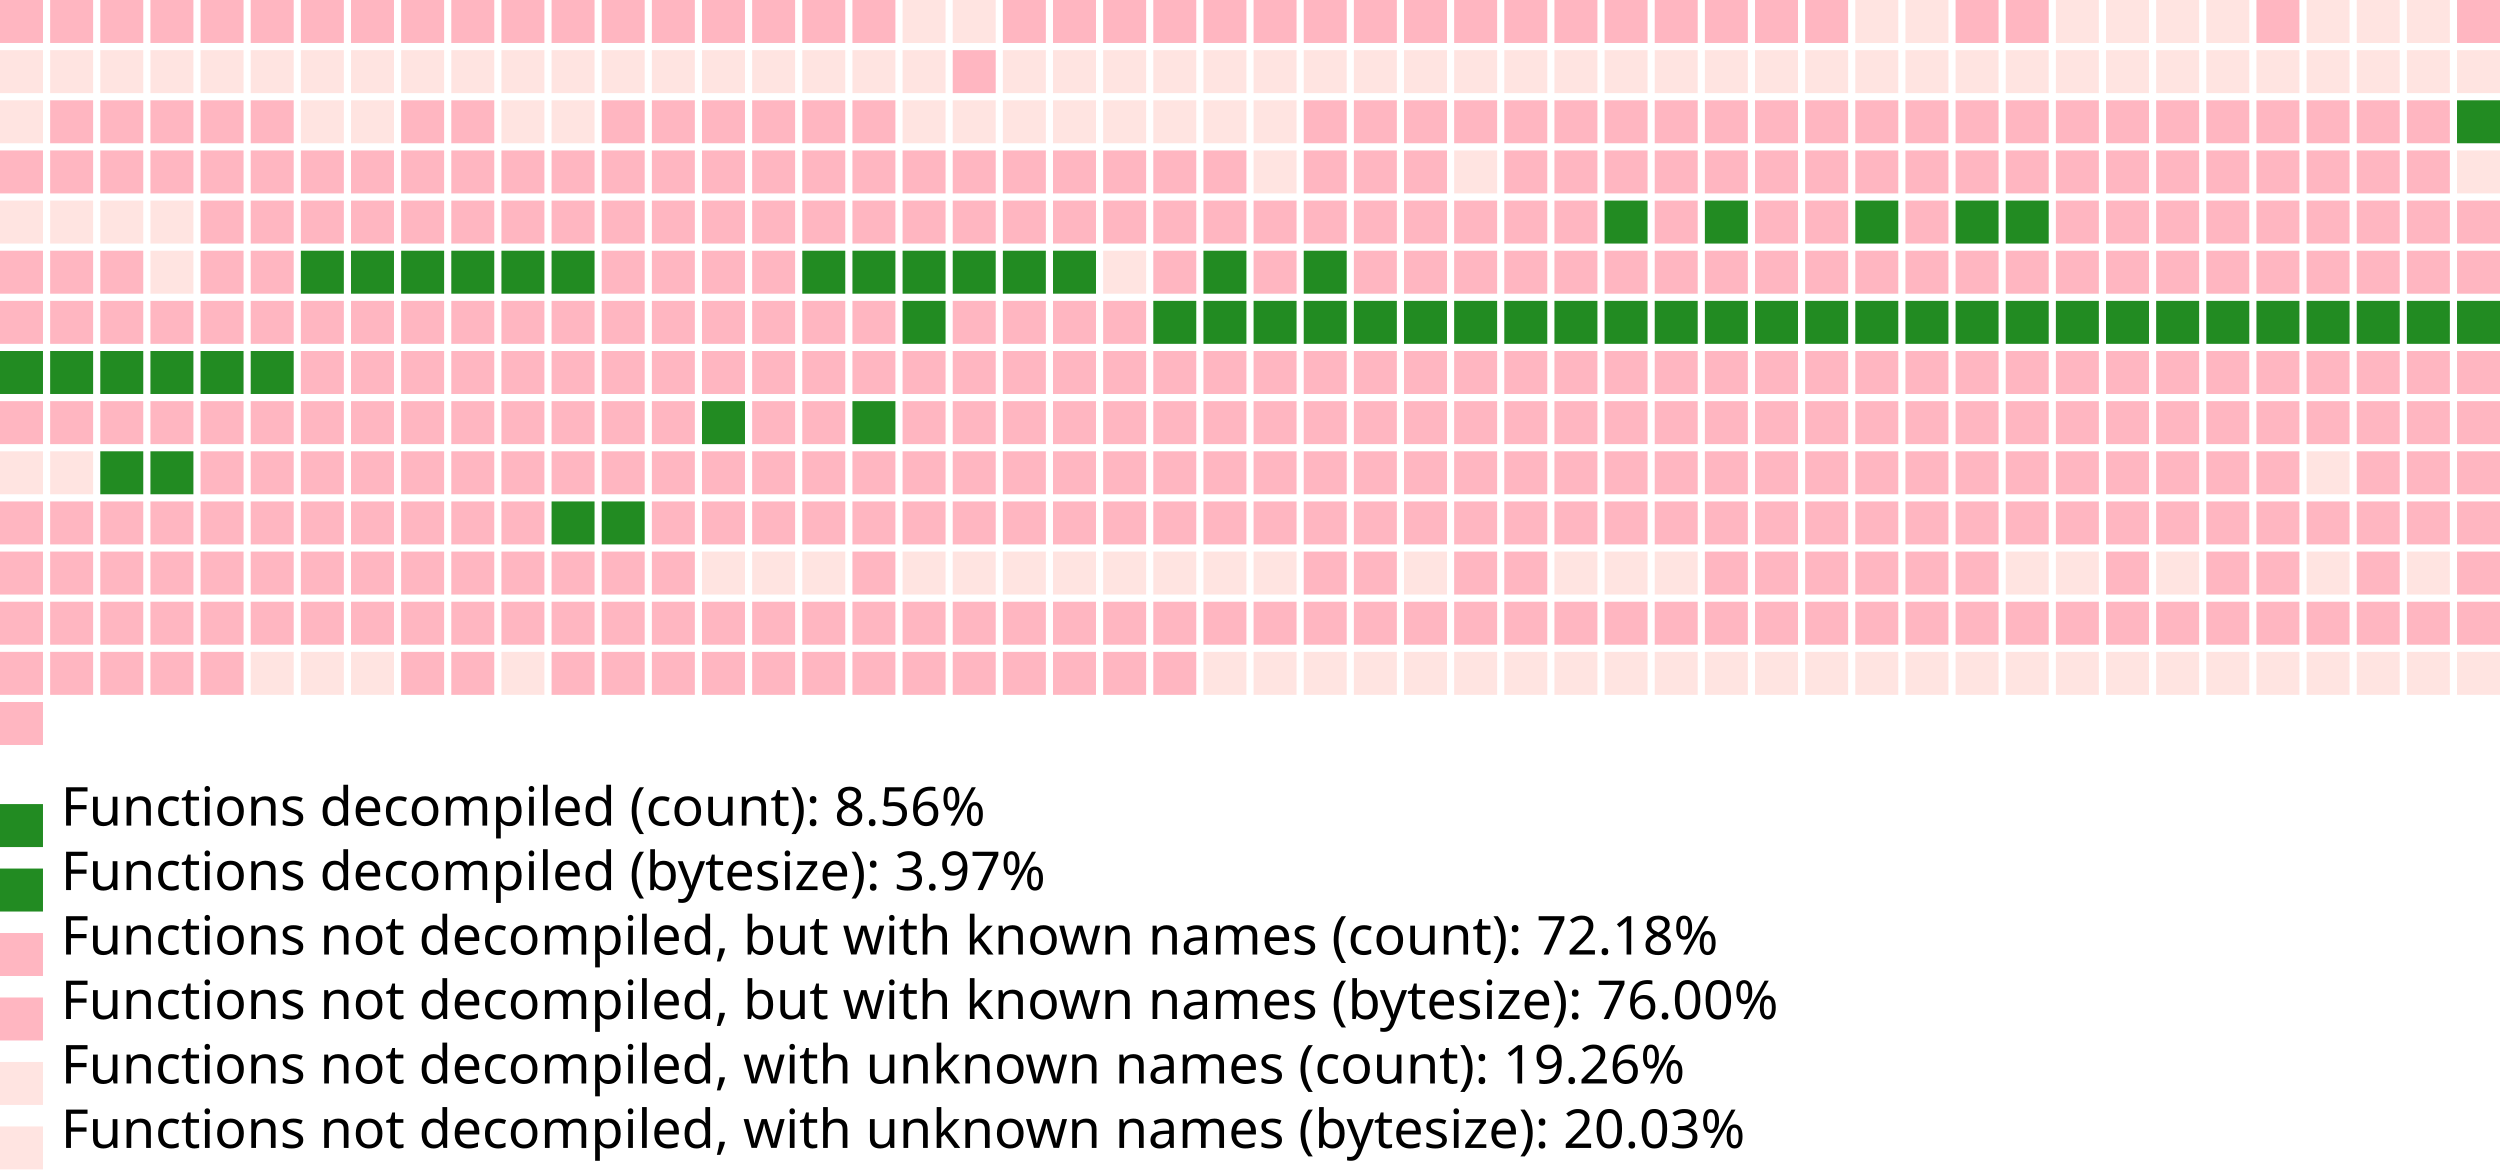
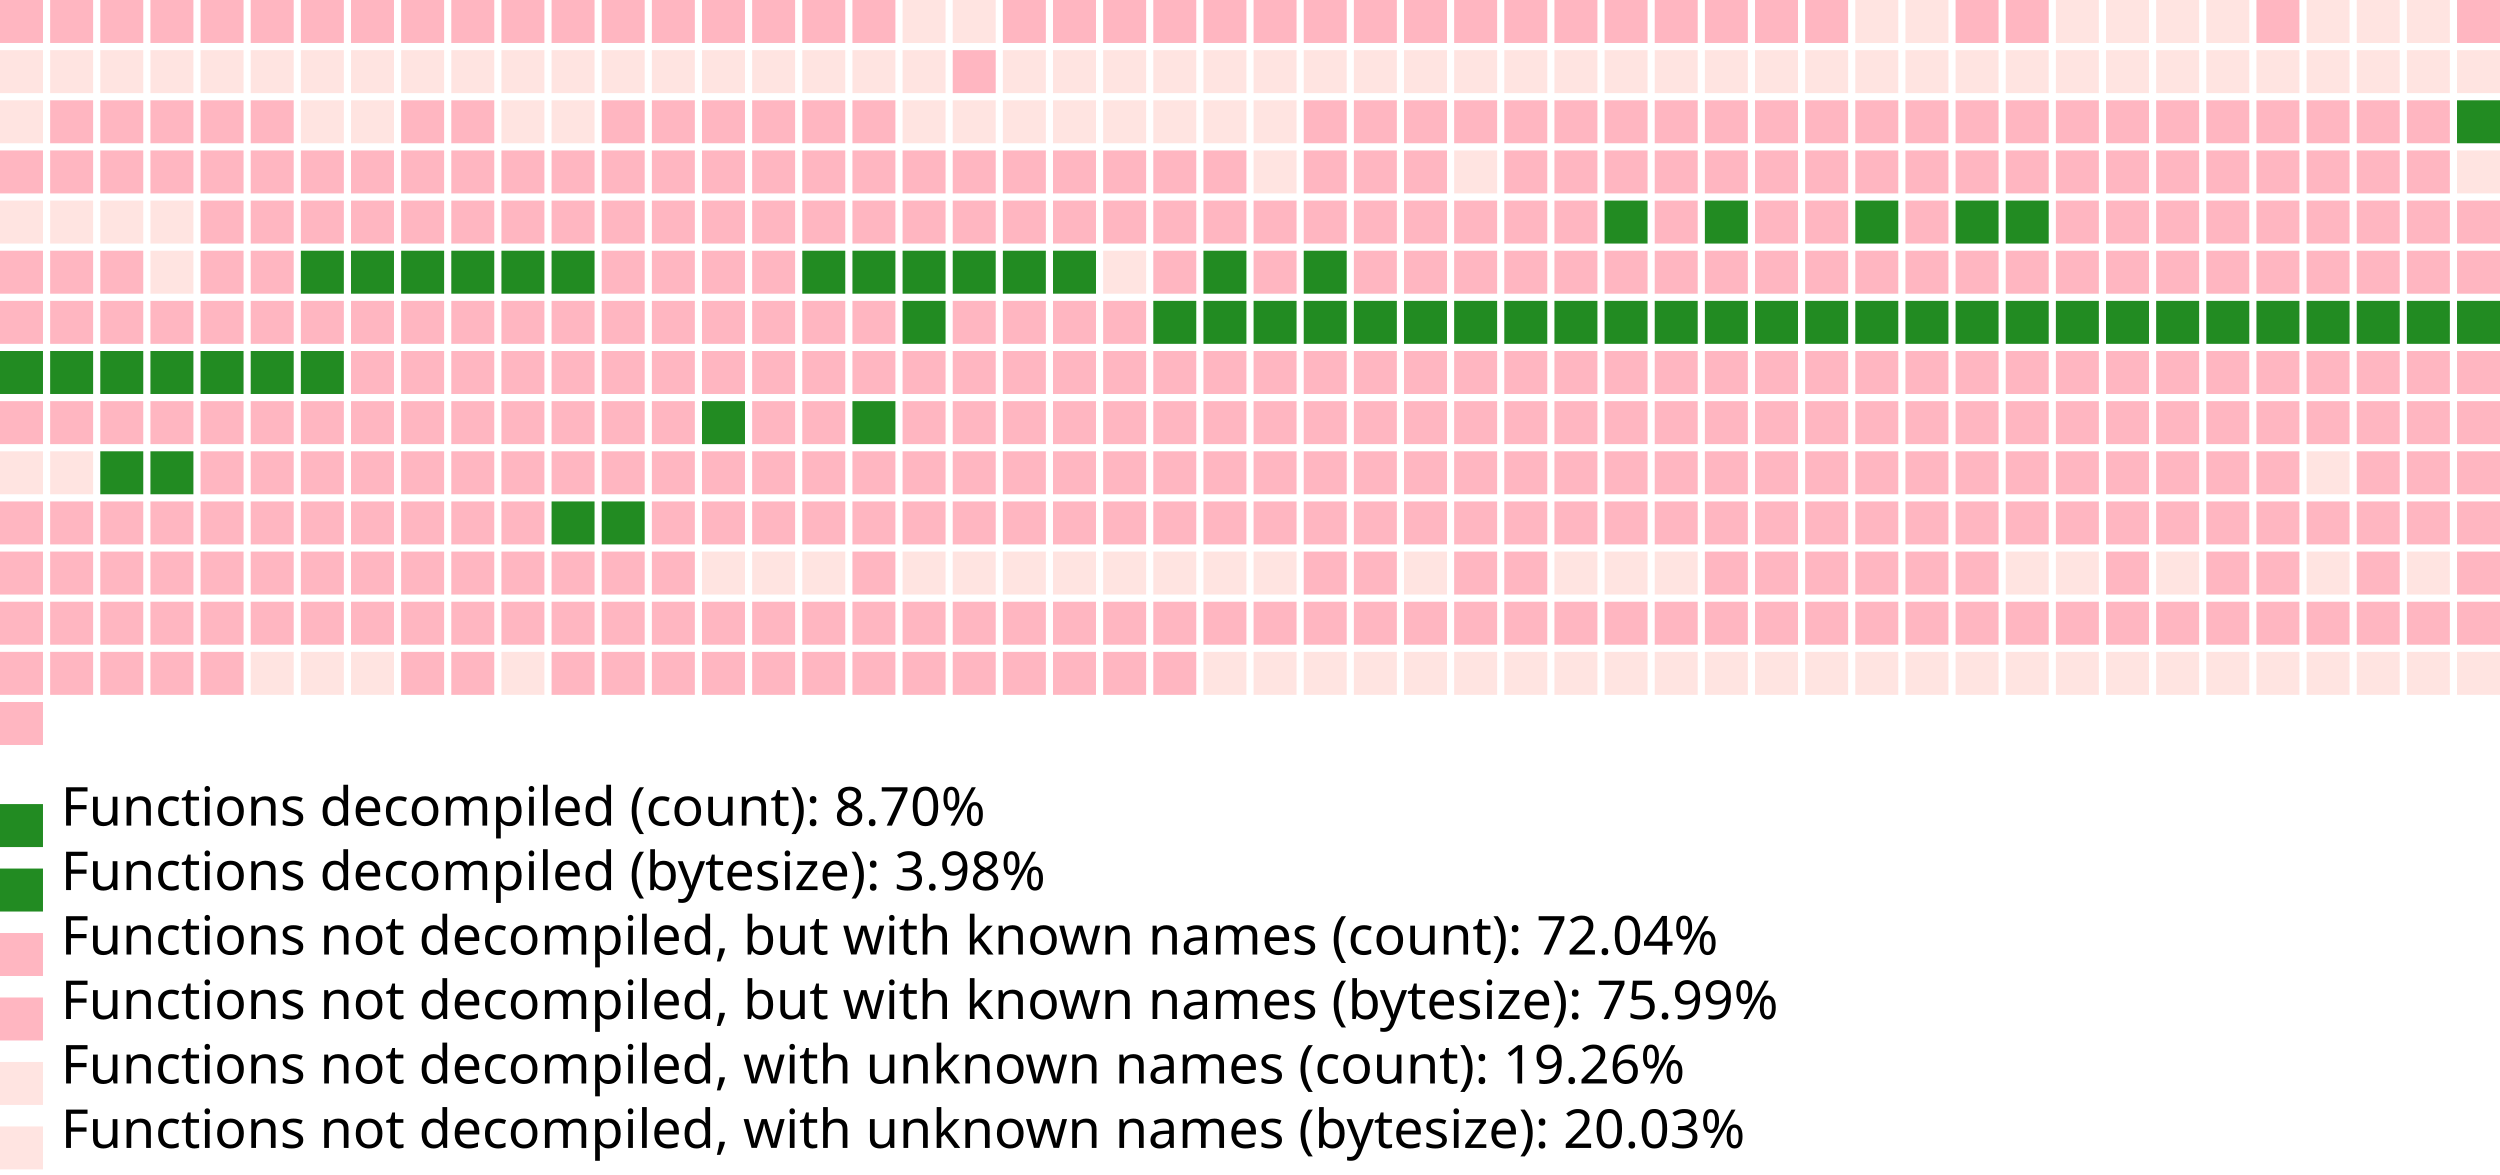
<svg xmlns="http://www.w3.org/2000/svg" version="1.1" width="698" height="328">
  <rect width="12" height="12" x="0" y="0" fill="lightpink" />
  <rect width="12" height="12" x="14" y="0" fill="lightpink" />
  <rect width="12" height="12" x="28" y="0" fill="lightpink" />
  <rect width="12" height="12" x="42" y="0" fill="lightpink" />
  <rect width="12" height="12" x="56" y="0" fill="lightpink" />
  <rect width="12" height="12" x="70" y="0" fill="lightpink" />
  <rect width="12" height="12" x="84" y="0" fill="lightpink" />
  <rect width="12" height="12" x="98" y="0" fill="lightpink" />
  <rect width="12" height="12" x="112" y="0" fill="lightpink" />
  <rect width="12" height="12" x="126" y="0" fill="lightpink" />
  <rect width="12" height="12" x="140" y="0" fill="lightpink" />
  <rect width="12" height="12" x="154" y="0" fill="lightpink" />
  <rect width="12" height="12" x="168" y="0" fill="lightpink" />
  <rect width="12" height="12" x="182" y="0" fill="lightpink" />
  <rect width="12" height="12" x="196" y="0" fill="lightpink" />
  <rect width="12" height="12" x="210" y="0" fill="lightpink" />
  <rect width="12" height="12" x="224" y="0" fill="lightpink" />
  <rect width="12" height="12" x="238" y="0" fill="lightpink" />
  <rect width="12" height="12" x="252" y="0" fill="mistyrose" />
  <rect width="12" height="12" x="266" y="0" fill="mistyrose" />
  <rect width="12" height="12" x="280" y="0" fill="lightpink" />
  <rect width="12" height="12" x="294" y="0" fill="lightpink" />
  <rect width="12" height="12" x="308" y="0" fill="lightpink" />
  <rect width="12" height="12" x="322" y="0" fill="lightpink" />
  <rect width="12" height="12" x="336" y="0" fill="lightpink" />
  <rect width="12" height="12" x="350" y="0" fill="lightpink" />
  <rect width="12" height="12" x="364" y="0" fill="lightpink" />
  <rect width="12" height="12" x="378" y="0" fill="lightpink" />
  <rect width="12" height="12" x="392" y="0" fill="lightpink" />
  <rect width="12" height="12" x="406" y="0" fill="lightpink" />
  <rect width="12" height="12" x="420" y="0" fill="lightpink" />
  <rect width="12" height="12" x="434" y="0" fill="lightpink" />
  <rect width="12" height="12" x="448" y="0" fill="lightpink" />
  <rect width="12" height="12" x="462" y="0" fill="lightpink" />
  <rect width="12" height="12" x="476" y="0" fill="lightpink" />
  <rect width="12" height="12" x="490" y="0" fill="lightpink" />
  <rect width="12" height="12" x="504" y="0" fill="lightpink" />
  <rect width="12" height="12" x="518" y="0" fill="mistyrose" />
  <rect width="12" height="12" x="532" y="0" fill="mistyrose" />
  <rect width="12" height="12" x="546" y="0" fill="lightpink" />
  <rect width="12" height="12" x="560" y="0" fill="lightpink" />
  <rect width="12" height="12" x="574" y="0" fill="mistyrose" />
  <rect width="12" height="12" x="588" y="0" fill="mistyrose" />
  <rect width="12" height="12" x="602" y="0" fill="mistyrose" />
  <rect width="12" height="12" x="616" y="0" fill="mistyrose" />
  <rect width="12" height="12" x="630" y="0" fill="lightpink" />
  <rect width="12" height="12" x="644" y="0" fill="mistyrose" />
  <rect width="12" height="12" x="658" y="0" fill="mistyrose" />
  <rect width="12" height="12" x="672" y="0" fill="mistyrose" />
  <rect width="12" height="12" x="686" y="0" fill="lightpink" />
  <rect width="12" height="12" x="0" y="14" fill="mistyrose" />
  <rect width="12" height="12" x="14" y="14" fill="mistyrose" />
  <rect width="12" height="12" x="28" y="14" fill="mistyrose" />
  <rect width="12" height="12" x="42" y="14" fill="mistyrose" />
  <rect width="12" height="12" x="56" y="14" fill="mistyrose" />
  <rect width="12" height="12" x="70" y="14" fill="mistyrose" />
  <rect width="12" height="12" x="84" y="14" fill="mistyrose" />
  <rect width="12" height="12" x="98" y="14" fill="mistyrose" />
  <rect width="12" height="12" x="112" y="14" fill="mistyrose" />
  <rect width="12" height="12" x="126" y="14" fill="mistyrose" />
  <rect width="12" height="12" x="140" y="14" fill="mistyrose" />
  <rect width="12" height="12" x="154" y="14" fill="mistyrose" />
  <rect width="12" height="12" x="168" y="14" fill="mistyrose" />
  <rect width="12" height="12" x="182" y="14" fill="mistyrose" />
  <rect width="12" height="12" x="196" y="14" fill="mistyrose" />
  <rect width="12" height="12" x="210" y="14" fill="mistyrose" />
  <rect width="12" height="12" x="224" y="14" fill="mistyrose" />
  <rect width="12" height="12" x="238" y="14" fill="mistyrose" />
  <rect width="12" height="12" x="252" y="14" fill="mistyrose" />
  <rect width="12" height="12" x="266" y="14" fill="lightpink" />
  <rect width="12" height="12" x="280" y="14" fill="mistyrose" />
  <rect width="12" height="12" x="294" y="14" fill="mistyrose" />
  <rect width="12" height="12" x="308" y="14" fill="mistyrose" />
  <rect width="12" height="12" x="322" y="14" fill="mistyrose" />
  <rect width="12" height="12" x="336" y="14" fill="mistyrose" />
  <rect width="12" height="12" x="350" y="14" fill="mistyrose" />
  <rect width="12" height="12" x="364" y="14" fill="mistyrose" />
  <rect width="12" height="12" x="378" y="14" fill="mistyrose" />
  <rect width="12" height="12" x="392" y="14" fill="mistyrose" />
  <rect width="12" height="12" x="406" y="14" fill="mistyrose" />
  <rect width="12" height="12" x="420" y="14" fill="mistyrose" />
  <rect width="12" height="12" x="434" y="14" fill="mistyrose" />
  <rect width="12" height="12" x="448" y="14" fill="mistyrose" />
  <rect width="12" height="12" x="462" y="14" fill="mistyrose" />
  <rect width="12" height="12" x="476" y="14" fill="mistyrose" />
  <rect width="12" height="12" x="490" y="14" fill="mistyrose" />
  <rect width="12" height="12" x="504" y="14" fill="mistyrose" />
  <rect width="12" height="12" x="518" y="14" fill="mistyrose" />
  <rect width="12" height="12" x="532" y="14" fill="mistyrose" />
  <rect width="12" height="12" x="546" y="14" fill="mistyrose" />
  <rect width="12" height="12" x="560" y="14" fill="mistyrose" />
  <rect width="12" height="12" x="574" y="14" fill="mistyrose" />
  <rect width="12" height="12" x="588" y="14" fill="mistyrose" />
  <rect width="12" height="12" x="602" y="14" fill="mistyrose" />
  <rect width="12" height="12" x="616" y="14" fill="mistyrose" />
  <rect width="12" height="12" x="630" y="14" fill="mistyrose" />
  <rect width="12" height="12" x="644" y="14" fill="mistyrose" />
  <rect width="12" height="12" x="658" y="14" fill="mistyrose" />
  <rect width="12" height="12" x="672" y="14" fill="mistyrose" />
  <rect width="12" height="12" x="686" y="14" fill="mistyrose" />
  <rect width="12" height="12" x="0" y="28" fill="mistyrose" />
  <rect width="12" height="12" x="14" y="28" fill="lightpink" />
  <rect width="12" height="12" x="28" y="28" fill="lightpink" />
  <rect width="12" height="12" x="42" y="28" fill="lightpink" />
  <rect width="12" height="12" x="56" y="28" fill="lightpink" />
  <rect width="12" height="12" x="70" y="28" fill="lightpink" />
  <rect width="12" height="12" x="84" y="28" fill="mistyrose" />
  <rect width="12" height="12" x="98" y="28" fill="mistyrose" />
  <rect width="12" height="12" x="112" y="28" fill="lightpink" />
  <rect width="12" height="12" x="126" y="28" fill="lightpink" />
  <rect width="12" height="12" x="140" y="28" fill="mistyrose" />
  <rect width="12" height="12" x="154" y="28" fill="mistyrose" />
  <rect width="12" height="12" x="168" y="28" fill="lightpink" />
  <rect width="12" height="12" x="182" y="28" fill="lightpink" />
  <rect width="12" height="12" x="196" y="28" fill="lightpink" />
  <rect width="12" height="12" x="210" y="28" fill="lightpink" />
  <rect width="12" height="12" x="224" y="28" fill="lightpink" />
  <rect width="12" height="12" x="238" y="28" fill="lightpink" />
  <rect width="12" height="12" x="252" y="28" fill="mistyrose" />
  <rect width="12" height="12" x="266" y="28" fill="mistyrose" />
  <rect width="12" height="12" x="280" y="28" fill="mistyrose" />
  <rect width="12" height="12" x="294" y="28" fill="mistyrose" />
  <rect width="12" height="12" x="308" y="28" fill="mistyrose" />
  <rect width="12" height="12" x="322" y="28" fill="mistyrose" />
  <rect width="12" height="12" x="336" y="28" fill="mistyrose" />
  <rect width="12" height="12" x="350" y="28" fill="mistyrose" />
  <rect width="12" height="12" x="364" y="28" fill="lightpink" />
  <rect width="12" height="12" x="378" y="28" fill="lightpink" />
  <rect width="12" height="12" x="392" y="28" fill="lightpink" />
  <rect width="12" height="12" x="406" y="28" fill="lightpink" />
  <rect width="12" height="12" x="420" y="28" fill="lightpink" />
  <rect width="12" height="12" x="434" y="28" fill="lightpink" />
  <rect width="12" height="12" x="448" y="28" fill="lightpink" />
  <rect width="12" height="12" x="462" y="28" fill="lightpink" />
  <rect width="12" height="12" x="476" y="28" fill="lightpink" />
  <rect width="12" height="12" x="490" y="28" fill="lightpink" />
  <rect width="12" height="12" x="504" y="28" fill="lightpink" />
  <rect width="12" height="12" x="518" y="28" fill="lightpink" />
  <rect width="12" height="12" x="532" y="28" fill="lightpink" />
  <rect width="12" height="12" x="546" y="28" fill="lightpink" />
  <rect width="12" height="12" x="560" y="28" fill="lightpink" />
  <rect width="12" height="12" x="574" y="28" fill="lightpink" />
  <rect width="12" height="12" x="588" y="28" fill="lightpink" />
  <rect width="12" height="12" x="602" y="28" fill="lightpink" />
  <rect width="12" height="12" x="616" y="28" fill="lightpink" />
  <rect width="12" height="12" x="630" y="28" fill="lightpink" />
  <rect width="12" height="12" x="644" y="28" fill="lightpink" />
  <rect width="12" height="12" x="658" y="28" fill="lightpink" />
  <rect width="12" height="12" x="672" y="28" fill="lightpink" />
  <rect width="12" height="12" x="686" y="28" fill="forestgreen" />
  <rect width="12" height="12" x="0" y="42" fill="lightpink" />
  <rect width="12" height="12" x="14" y="42" fill="lightpink" />
  <rect width="12" height="12" x="28" y="42" fill="lightpink" />
  <rect width="12" height="12" x="42" y="42" fill="lightpink" />
  <rect width="12" height="12" x="56" y="42" fill="lightpink" />
  <rect width="12" height="12" x="70" y="42" fill="lightpink" />
  <rect width="12" height="12" x="84" y="42" fill="lightpink" />
  <rect width="12" height="12" x="98" y="42" fill="lightpink" />
  <rect width="12" height="12" x="112" y="42" fill="lightpink" />
  <rect width="12" height="12" x="126" y="42" fill="lightpink" />
  <rect width="12" height="12" x="140" y="42" fill="lightpink" />
  <rect width="12" height="12" x="154" y="42" fill="lightpink" />
  <rect width="12" height="12" x="168" y="42" fill="lightpink" />
  <rect width="12" height="12" x="182" y="42" fill="lightpink" />
  <rect width="12" height="12" x="196" y="42" fill="lightpink" />
  <rect width="12" height="12" x="210" y="42" fill="lightpink" />
  <rect width="12" height="12" x="224" y="42" fill="lightpink" />
  <rect width="12" height="12" x="238" y="42" fill="lightpink" />
  <rect width="12" height="12" x="252" y="42" fill="lightpink" />
  <rect width="12" height="12" x="266" y="42" fill="lightpink" />
  <rect width="12" height="12" x="280" y="42" fill="lightpink" />
  <rect width="12" height="12" x="294" y="42" fill="lightpink" />
  <rect width="12" height="12" x="308" y="42" fill="lightpink" />
  <rect width="12" height="12" x="322" y="42" fill="lightpink" />
  <rect width="12" height="12" x="336" y="42" fill="lightpink" />
  <rect width="12" height="12" x="350" y="42" fill="mistyrose" />
  <rect width="12" height="12" x="364" y="42" fill="lightpink" />
  <rect width="12" height="12" x="378" y="42" fill="lightpink" />
  <rect width="12" height="12" x="392" y="42" fill="lightpink" />
  <rect width="12" height="12" x="406" y="42" fill="mistyrose" />
  <rect width="12" height="12" x="420" y="42" fill="lightpink" />
  <rect width="12" height="12" x="434" y="42" fill="lightpink" />
  <rect width="12" height="12" x="448" y="42" fill="lightpink" />
  <rect width="12" height="12" x="462" y="42" fill="lightpink" />
  <rect width="12" height="12" x="476" y="42" fill="lightpink" />
  <rect width="12" height="12" x="490" y="42" fill="lightpink" />
  <rect width="12" height="12" x="504" y="42" fill="lightpink" />
  <rect width="12" height="12" x="518" y="42" fill="lightpink" />
  <rect width="12" height="12" x="532" y="42" fill="lightpink" />
  <rect width="12" height="12" x="546" y="42" fill="lightpink" />
  <rect width="12" height="12" x="560" y="42" fill="lightpink" />
  <rect width="12" height="12" x="574" y="42" fill="lightpink" />
  <rect width="12" height="12" x="588" y="42" fill="lightpink" />
  <rect width="12" height="12" x="602" y="42" fill="lightpink" />
  <rect width="12" height="12" x="616" y="42" fill="lightpink" />
  <rect width="12" height="12" x="630" y="42" fill="lightpink" />
  <rect width="12" height="12" x="644" y="42" fill="lightpink" />
  <rect width="12" height="12" x="658" y="42" fill="lightpink" />
  <rect width="12" height="12" x="672" y="42" fill="lightpink" />
  <rect width="12" height="12" x="686" y="42" fill="mistyrose" />
  <rect width="12" height="12" x="0" y="56" fill="mistyrose" />
  <rect width="12" height="12" x="14" y="56" fill="mistyrose" />
  <rect width="12" height="12" x="28" y="56" fill="mistyrose" />
  <rect width="12" height="12" x="42" y="56" fill="mistyrose" />
  <rect width="12" height="12" x="56" y="56" fill="lightpink" />
  <rect width="12" height="12" x="70" y="56" fill="lightpink" />
  <rect width="12" height="12" x="84" y="56" fill="lightpink" />
  <rect width="12" height="12" x="98" y="56" fill="lightpink" />
  <rect width="12" height="12" x="112" y="56" fill="lightpink" />
  <rect width="12" height="12" x="126" y="56" fill="lightpink" />
  <rect width="12" height="12" x="140" y="56" fill="lightpink" />
  <rect width="12" height="12" x="154" y="56" fill="lightpink" />
  <rect width="12" height="12" x="168" y="56" fill="lightpink" />
  <rect width="12" height="12" x="182" y="56" fill="lightpink" />
  <rect width="12" height="12" x="196" y="56" fill="lightpink" />
  <rect width="12" height="12" x="210" y="56" fill="lightpink" />
  <rect width="12" height="12" x="224" y="56" fill="lightpink" />
  <rect width="12" height="12" x="238" y="56" fill="lightpink" />
  <rect width="12" height="12" x="252" y="56" fill="lightpink" />
  <rect width="12" height="12" x="266" y="56" fill="lightpink" />
  <rect width="12" height="12" x="280" y="56" fill="lightpink" />
  <rect width="12" height="12" x="294" y="56" fill="lightpink" />
  <rect width="12" height="12" x="308" y="56" fill="lightpink" />
  <rect width="12" height="12" x="322" y="56" fill="lightpink" />
  <rect width="12" height="12" x="336" y="56" fill="lightpink" />
  <rect width="12" height="12" x="350" y="56" fill="lightpink" />
  <rect width="12" height="12" x="364" y="56" fill="lightpink" />
  <rect width="12" height="12" x="378" y="56" fill="lightpink" />
  <rect width="12" height="12" x="392" y="56" fill="lightpink" />
  <rect width="12" height="12" x="406" y="56" fill="lightpink" />
  <rect width="12" height="12" x="420" y="56" fill="lightpink" />
  <rect width="12" height="12" x="434" y="56" fill="lightpink" />
  <rect width="12" height="12" x="448" y="56" fill="forestgreen" />
  <rect width="12" height="12" x="462" y="56" fill="lightpink" />
  <rect width="12" height="12" x="476" y="56" fill="forestgreen" />
  <rect width="12" height="12" x="490" y="56" fill="lightpink" />
  <rect width="12" height="12" x="504" y="56" fill="lightpink" />
  <rect width="12" height="12" x="518" y="56" fill="forestgreen" />
  <rect width="12" height="12" x="532" y="56" fill="lightpink" />
  <rect width="12" height="12" x="546" y="56" fill="forestgreen" />
  <rect width="12" height="12" x="560" y="56" fill="forestgreen" />
  <rect width="12" height="12" x="574" y="56" fill="lightpink" />
  <rect width="12" height="12" x="588" y="56" fill="lightpink" />
  <rect width="12" height="12" x="602" y="56" fill="lightpink" />
  <rect width="12" height="12" x="616" y="56" fill="lightpink" />
  <rect width="12" height="12" x="630" y="56" fill="lightpink" />
  <rect width="12" height="12" x="644" y="56" fill="lightpink" />
  <rect width="12" height="12" x="658" y="56" fill="lightpink" />
  <rect width="12" height="12" x="672" y="56" fill="lightpink" />
  <rect width="12" height="12" x="686" y="56" fill="lightpink" />
  <rect width="12" height="12" x="0" y="70" fill="lightpink" />
  <rect width="12" height="12" x="14" y="70" fill="lightpink" />
  <rect width="12" height="12" x="28" y="70" fill="lightpink" />
  <rect width="12" height="12" x="42" y="70" fill="mistyrose" />
  <rect width="12" height="12" x="56" y="70" fill="lightpink" />
  <rect width="12" height="12" x="70" y="70" fill="lightpink" />
  <rect width="12" height="12" x="84" y="70" fill="forestgreen" />
  <rect width="12" height="12" x="98" y="70" fill="forestgreen" />
  <rect width="12" height="12" x="112" y="70" fill="forestgreen" />
  <rect width="12" height="12" x="126" y="70" fill="forestgreen" />
  <rect width="12" height="12" x="140" y="70" fill="forestgreen" />
  <rect width="12" height="12" x="154" y="70" fill="forestgreen" />
  <rect width="12" height="12" x="168" y="70" fill="lightpink" />
  <rect width="12" height="12" x="182" y="70" fill="lightpink" />
  <rect width="12" height="12" x="196" y="70" fill="lightpink" />
  <rect width="12" height="12" x="210" y="70" fill="lightpink" />
  <rect width="12" height="12" x="224" y="70" fill="forestgreen" />
  <rect width="12" height="12" x="238" y="70" fill="forestgreen" />
  <rect width="12" height="12" x="252" y="70" fill="forestgreen" />
  <rect width="12" height="12" x="266" y="70" fill="forestgreen" />
  <rect width="12" height="12" x="280" y="70" fill="forestgreen" />
  <rect width="12" height="12" x="294" y="70" fill="forestgreen" />
  <rect width="12" height="12" x="308" y="70" fill="mistyrose" />
  <rect width="12" height="12" x="322" y="70" fill="lightpink" />
  <rect width="12" height="12" x="336" y="70" fill="forestgreen" />
  <rect width="12" height="12" x="350" y="70" fill="lightpink" />
  <rect width="12" height="12" x="364" y="70" fill="forestgreen" />
  <rect width="12" height="12" x="378" y="70" fill="lightpink" />
  <rect width="12" height="12" x="392" y="70" fill="lightpink" />
  <rect width="12" height="12" x="406" y="70" fill="lightpink" />
  <rect width="12" height="12" x="420" y="70" fill="lightpink" />
  <rect width="12" height="12" x="434" y="70" fill="lightpink" />
  <rect width="12" height="12" x="448" y="70" fill="lightpink" />
  <rect width="12" height="12" x="462" y="70" fill="lightpink" />
  <rect width="12" height="12" x="476" y="70" fill="lightpink" />
  <rect width="12" height="12" x="490" y="70" fill="lightpink" />
  <rect width="12" height="12" x="504" y="70" fill="lightpink" />
  <rect width="12" height="12" x="518" y="70" fill="lightpink" />
  <rect width="12" height="12" x="532" y="70" fill="lightpink" />
  <rect width="12" height="12" x="546" y="70" fill="lightpink" />
  <rect width="12" height="12" x="560" y="70" fill="lightpink" />
  <rect width="12" height="12" x="574" y="70" fill="lightpink" />
  <rect width="12" height="12" x="588" y="70" fill="lightpink" />
  <rect width="12" height="12" x="602" y="70" fill="lightpink" />
  <rect width="12" height="12" x="616" y="70" fill="lightpink" />
  <rect width="12" height="12" x="630" y="70" fill="lightpink" />
  <rect width="12" height="12" x="644" y="70" fill="lightpink" />
  <rect width="12" height="12" x="658" y="70" fill="lightpink" />
  <rect width="12" height="12" x="672" y="70" fill="lightpink" />
  <rect width="12" height="12" x="686" y="70" fill="lightpink" />
  <rect width="12" height="12" x="0" y="84" fill="lightpink" />
  <rect width="12" height="12" x="14" y="84" fill="lightpink" />
  <rect width="12" height="12" x="28" y="84" fill="lightpink" />
  <rect width="12" height="12" x="42" y="84" fill="lightpink" />
  <rect width="12" height="12" x="56" y="84" fill="lightpink" />
  <rect width="12" height="12" x="70" y="84" fill="lightpink" />
  <rect width="12" height="12" x="84" y="84" fill="lightpink" />
  <rect width="12" height="12" x="98" y="84" fill="lightpink" />
  <rect width="12" height="12" x="112" y="84" fill="lightpink" />
  <rect width="12" height="12" x="126" y="84" fill="lightpink" />
  <rect width="12" height="12" x="140" y="84" fill="lightpink" />
  <rect width="12" height="12" x="154" y="84" fill="lightpink" />
  <rect width="12" height="12" x="168" y="84" fill="lightpink" />
  <rect width="12" height="12" x="182" y="84" fill="lightpink" />
  <rect width="12" height="12" x="196" y="84" fill="lightpink" />
  <rect width="12" height="12" x="210" y="84" fill="lightpink" />
  <rect width="12" height="12" x="224" y="84" fill="lightpink" />
  <rect width="12" height="12" x="238" y="84" fill="lightpink" />
  <rect width="12" height="12" x="252" y="84" fill="forestgreen" />
  <rect width="12" height="12" x="266" y="84" fill="lightpink" />
  <rect width="12" height="12" x="280" y="84" fill="lightpink" />
  <rect width="12" height="12" x="294" y="84" fill="lightpink" />
  <rect width="12" height="12" x="308" y="84" fill="lightpink" />
  <rect width="12" height="12" x="322" y="84" fill="forestgreen" />
  <rect width="12" height="12" x="336" y="84" fill="forestgreen" />
  <rect width="12" height="12" x="350" y="84" fill="forestgreen" />
  <rect width="12" height="12" x="364" y="84" fill="forestgreen" />
  <rect width="12" height="12" x="378" y="84" fill="forestgreen" />
  <rect width="12" height="12" x="392" y="84" fill="forestgreen" />
  <rect width="12" height="12" x="406" y="84" fill="forestgreen" />
  <rect width="12" height="12" x="420" y="84" fill="forestgreen" />
  <rect width="12" height="12" x="434" y="84" fill="forestgreen" />
  <rect width="12" height="12" x="448" y="84" fill="forestgreen" />
  <rect width="12" height="12" x="462" y="84" fill="forestgreen" />
  <rect width="12" height="12" x="476" y="84" fill="forestgreen" />
  <rect width="12" height="12" x="490" y="84" fill="forestgreen" />
  <rect width="12" height="12" x="504" y="84" fill="forestgreen" />
  <rect width="12" height="12" x="518" y="84" fill="forestgreen" />
  <rect width="12" height="12" x="532" y="84" fill="forestgreen" />
  <rect width="12" height="12" x="546" y="84" fill="forestgreen" />
  <rect width="12" height="12" x="560" y="84" fill="forestgreen" />
  <rect width="12" height="12" x="574" y="84" fill="forestgreen" />
  <rect width="12" height="12" x="588" y="84" fill="forestgreen" />
  <rect width="12" height="12" x="602" y="84" fill="forestgreen" />
  <rect width="12" height="12" x="616" y="84" fill="forestgreen" />
  <rect width="12" height="12" x="630" y="84" fill="forestgreen" />
  <rect width="12" height="12" x="644" y="84" fill="forestgreen" />
  <rect width="12" height="12" x="658" y="84" fill="forestgreen" />
  <rect width="12" height="12" x="672" y="84" fill="forestgreen" />
  <rect width="12" height="12" x="686" y="84" fill="forestgreen" />
  <rect width="12" height="12" x="0" y="98" fill="forestgreen" />
  <rect width="12" height="12" x="14" y="98" fill="forestgreen" />
  <rect width="12" height="12" x="28" y="98" fill="forestgreen" />
  <rect width="12" height="12" x="42" y="98" fill="forestgreen" />
  <rect width="12" height="12" x="56" y="98" fill="forestgreen" />
  <rect width="12" height="12" x="70" y="98" fill="forestgreen" />
-   <rect width="12" height="12" x="84" y="98" fill="lightpink" />
+   <rect width="12" height="12" x="84" y="98" fill="forestgreen" />
  <rect width="12" height="12" x="98" y="98" fill="lightpink" />
  <rect width="12" height="12" x="112" y="98" fill="lightpink" />
  <rect width="12" height="12" x="126" y="98" fill="lightpink" />
  <rect width="12" height="12" x="140" y="98" fill="lightpink" />
  <rect width="12" height="12" x="154" y="98" fill="lightpink" />
  <rect width="12" height="12" x="168" y="98" fill="lightpink" />
  <rect width="12" height="12" x="182" y="98" fill="lightpink" />
  <rect width="12" height="12" x="196" y="98" fill="lightpink" />
  <rect width="12" height="12" x="210" y="98" fill="lightpink" />
  <rect width="12" height="12" x="224" y="98" fill="lightpink" />
  <rect width="12" height="12" x="238" y="98" fill="lightpink" />
  <rect width="12" height="12" x="252" y="98" fill="lightpink" />
  <rect width="12" height="12" x="266" y="98" fill="lightpink" />
  <rect width="12" height="12" x="280" y="98" fill="lightpink" />
  <rect width="12" height="12" x="294" y="98" fill="lightpink" />
  <rect width="12" height="12" x="308" y="98" fill="lightpink" />
  <rect width="12" height="12" x="322" y="98" fill="lightpink" />
  <rect width="12" height="12" x="336" y="98" fill="lightpink" />
  <rect width="12" height="12" x="350" y="98" fill="lightpink" />
  <rect width="12" height="12" x="364" y="98" fill="lightpink" />
  <rect width="12" height="12" x="378" y="98" fill="lightpink" />
  <rect width="12" height="12" x="392" y="98" fill="lightpink" />
  <rect width="12" height="12" x="406" y="98" fill="lightpink" />
  <rect width="12" height="12" x="420" y="98" fill="lightpink" />
  <rect width="12" height="12" x="434" y="98" fill="lightpink" />
  <rect width="12" height="12" x="448" y="98" fill="lightpink" />
  <rect width="12" height="12" x="462" y="98" fill="lightpink" />
  <rect width="12" height="12" x="476" y="98" fill="lightpink" />
  <rect width="12" height="12" x="490" y="98" fill="lightpink" />
  <rect width="12" height="12" x="504" y="98" fill="lightpink" />
  <rect width="12" height="12" x="518" y="98" fill="lightpink" />
  <rect width="12" height="12" x="532" y="98" fill="lightpink" />
  <rect width="12" height="12" x="546" y="98" fill="lightpink" />
  <rect width="12" height="12" x="560" y="98" fill="lightpink" />
  <rect width="12" height="12" x="574" y="98" fill="lightpink" />
  <rect width="12" height="12" x="588" y="98" fill="lightpink" />
  <rect width="12" height="12" x="602" y="98" fill="lightpink" />
  <rect width="12" height="12" x="616" y="98" fill="lightpink" />
  <rect width="12" height="12" x="630" y="98" fill="lightpink" />
  <rect width="12" height="12" x="644" y="98" fill="lightpink" />
  <rect width="12" height="12" x="658" y="98" fill="lightpink" />
  <rect width="12" height="12" x="672" y="98" fill="lightpink" />
  <rect width="12" height="12" x="686" y="98" fill="lightpink" />
  <rect width="12" height="12" x="0" y="112" fill="lightpink" />
  <rect width="12" height="12" x="14" y="112" fill="lightpink" />
  <rect width="12" height="12" x="28" y="112" fill="lightpink" />
  <rect width="12" height="12" x="42" y="112" fill="lightpink" />
  <rect width="12" height="12" x="56" y="112" fill="lightpink" />
  <rect width="12" height="12" x="70" y="112" fill="lightpink" />
  <rect width="12" height="12" x="84" y="112" fill="lightpink" />
  <rect width="12" height="12" x="98" y="112" fill="lightpink" />
  <rect width="12" height="12" x="112" y="112" fill="lightpink" />
  <rect width="12" height="12" x="126" y="112" fill="lightpink" />
  <rect width="12" height="12" x="140" y="112" fill="lightpink" />
  <rect width="12" height="12" x="154" y="112" fill="lightpink" />
  <rect width="12" height="12" x="168" y="112" fill="lightpink" />
  <rect width="12" height="12" x="182" y="112" fill="lightpink" />
  <rect width="12" height="12" x="196" y="112" fill="forestgreen" />
  <rect width="12" height="12" x="210" y="112" fill="lightpink" />
  <rect width="12" height="12" x="224" y="112" fill="lightpink" />
  <rect width="12" height="12" x="238" y="112" fill="forestgreen" />
  <rect width="12" height="12" x="252" y="112" fill="lightpink" />
  <rect width="12" height="12" x="266" y="112" fill="lightpink" />
  <rect width="12" height="12" x="280" y="112" fill="lightpink" />
  <rect width="12" height="12" x="294" y="112" fill="lightpink" />
  <rect width="12" height="12" x="308" y="112" fill="lightpink" />
  <rect width="12" height="12" x="322" y="112" fill="lightpink" />
  <rect width="12" height="12" x="336" y="112" fill="lightpink" />
  <rect width="12" height="12" x="350" y="112" fill="lightpink" />
  <rect width="12" height="12" x="364" y="112" fill="lightpink" />
  <rect width="12" height="12" x="378" y="112" fill="lightpink" />
  <rect width="12" height="12" x="392" y="112" fill="lightpink" />
  <rect width="12" height="12" x="406" y="112" fill="lightpink" />
  <rect width="12" height="12" x="420" y="112" fill="lightpink" />
  <rect width="12" height="12" x="434" y="112" fill="lightpink" />
  <rect width="12" height="12" x="448" y="112" fill="lightpink" />
  <rect width="12" height="12" x="462" y="112" fill="lightpink" />
  <rect width="12" height="12" x="476" y="112" fill="lightpink" />
  <rect width="12" height="12" x="490" y="112" fill="lightpink" />
  <rect width="12" height="12" x="504" y="112" fill="lightpink" />
  <rect width="12" height="12" x="518" y="112" fill="lightpink" />
  <rect width="12" height="12" x="532" y="112" fill="lightpink" />
  <rect width="12" height="12" x="546" y="112" fill="lightpink" />
  <rect width="12" height="12" x="560" y="112" fill="lightpink" />
  <rect width="12" height="12" x="574" y="112" fill="lightpink" />
  <rect width="12" height="12" x="588" y="112" fill="lightpink" />
  <rect width="12" height="12" x="602" y="112" fill="lightpink" />
  <rect width="12" height="12" x="616" y="112" fill="lightpink" />
  <rect width="12" height="12" x="630" y="112" fill="lightpink" />
  <rect width="12" height="12" x="644" y="112" fill="lightpink" />
  <rect width="12" height="12" x="658" y="112" fill="lightpink" />
  <rect width="12" height="12" x="672" y="112" fill="lightpink" />
  <rect width="12" height="12" x="686" y="112" fill="lightpink" />
  <rect width="12" height="12" x="0" y="126" fill="mistyrose" />
  <rect width="12" height="12" x="14" y="126" fill="mistyrose" />
  <rect width="12" height="12" x="28" y="126" fill="forestgreen" />
  <rect width="12" height="12" x="42" y="126" fill="forestgreen" />
  <rect width="12" height="12" x="56" y="126" fill="lightpink" />
  <rect width="12" height="12" x="70" y="126" fill="lightpink" />
  <rect width="12" height="12" x="84" y="126" fill="lightpink" />
  <rect width="12" height="12" x="98" y="126" fill="lightpink" />
  <rect width="12" height="12" x="112" y="126" fill="lightpink" />
  <rect width="12" height="12" x="126" y="126" fill="lightpink" />
  <rect width="12" height="12" x="140" y="126" fill="lightpink" />
  <rect width="12" height="12" x="154" y="126" fill="lightpink" />
  <rect width="12" height="12" x="168" y="126" fill="lightpink" />
  <rect width="12" height="12" x="182" y="126" fill="lightpink" />
  <rect width="12" height="12" x="196" y="126" fill="lightpink" />
  <rect width="12" height="12" x="210" y="126" fill="lightpink" />
  <rect width="12" height="12" x="224" y="126" fill="lightpink" />
  <rect width="12" height="12" x="238" y="126" fill="lightpink" />
  <rect width="12" height="12" x="252" y="126" fill="lightpink" />
  <rect width="12" height="12" x="266" y="126" fill="lightpink" />
  <rect width="12" height="12" x="280" y="126" fill="lightpink" />
  <rect width="12" height="12" x="294" y="126" fill="lightpink" />
  <rect width="12" height="12" x="308" y="126" fill="lightpink" />
  <rect width="12" height="12" x="322" y="126" fill="lightpink" />
  <rect width="12" height="12" x="336" y="126" fill="lightpink" />
  <rect width="12" height="12" x="350" y="126" fill="lightpink" />
  <rect width="12" height="12" x="364" y="126" fill="lightpink" />
  <rect width="12" height="12" x="378" y="126" fill="lightpink" />
  <rect width="12" height="12" x="392" y="126" fill="lightpink" />
  <rect width="12" height="12" x="406" y="126" fill="lightpink" />
  <rect width="12" height="12" x="420" y="126" fill="lightpink" />
  <rect width="12" height="12" x="434" y="126" fill="lightpink" />
  <rect width="12" height="12" x="448" y="126" fill="lightpink" />
  <rect width="12" height="12" x="462" y="126" fill="lightpink" />
  <rect width="12" height="12" x="476" y="126" fill="lightpink" />
  <rect width="12" height="12" x="490" y="126" fill="lightpink" />
  <rect width="12" height="12" x="504" y="126" fill="lightpink" />
  <rect width="12" height="12" x="518" y="126" fill="lightpink" />
  <rect width="12" height="12" x="532" y="126" fill="lightpink" />
  <rect width="12" height="12" x="546" y="126" fill="lightpink" />
  <rect width="12" height="12" x="560" y="126" fill="lightpink" />
  <rect width="12" height="12" x="574" y="126" fill="lightpink" />
  <rect width="12" height="12" x="588" y="126" fill="lightpink" />
  <rect width="12" height="12" x="602" y="126" fill="lightpink" />
  <rect width="12" height="12" x="616" y="126" fill="lightpink" />
  <rect width="12" height="12" x="630" y="126" fill="lightpink" />
  <rect width="12" height="12" x="644" y="126" fill="mistyrose" />
  <rect width="12" height="12" x="658" y="126" fill="lightpink" />
  <rect width="12" height="12" x="672" y="126" fill="lightpink" />
  <rect width="12" height="12" x="686" y="126" fill="lightpink" />
  <rect width="12" height="12" x="0" y="140" fill="lightpink" />
  <rect width="12" height="12" x="14" y="140" fill="lightpink" />
  <rect width="12" height="12" x="28" y="140" fill="lightpink" />
  <rect width="12" height="12" x="42" y="140" fill="lightpink" />
  <rect width="12" height="12" x="56" y="140" fill="lightpink" />
  <rect width="12" height="12" x="70" y="140" fill="lightpink" />
  <rect width="12" height="12" x="84" y="140" fill="lightpink" />
  <rect width="12" height="12" x="98" y="140" fill="lightpink" />
  <rect width="12" height="12" x="112" y="140" fill="lightpink" />
  <rect width="12" height="12" x="126" y="140" fill="lightpink" />
  <rect width="12" height="12" x="140" y="140" fill="lightpink" />
  <rect width="12" height="12" x="154" y="140" fill="forestgreen" />
  <rect width="12" height="12" x="168" y="140" fill="forestgreen" />
  <rect width="12" height="12" x="182" y="140" fill="lightpink" />
  <rect width="12" height="12" x="196" y="140" fill="lightpink" />
  <rect width="12" height="12" x="210" y="140" fill="lightpink" />
  <rect width="12" height="12" x="224" y="140" fill="lightpink" />
  <rect width="12" height="12" x="238" y="140" fill="lightpink" />
  <rect width="12" height="12" x="252" y="140" fill="lightpink" />
  <rect width="12" height="12" x="266" y="140" fill="lightpink" />
  <rect width="12" height="12" x="280" y="140" fill="lightpink" />
  <rect width="12" height="12" x="294" y="140" fill="lightpink" />
  <rect width="12" height="12" x="308" y="140" fill="lightpink" />
  <rect width="12" height="12" x="322" y="140" fill="lightpink" />
  <rect width="12" height="12" x="336" y="140" fill="lightpink" />
  <rect width="12" height="12" x="350" y="140" fill="lightpink" />
  <rect width="12" height="12" x="364" y="140" fill="lightpink" />
  <rect width="12" height="12" x="378" y="140" fill="lightpink" />
  <rect width="12" height="12" x="392" y="140" fill="lightpink" />
  <rect width="12" height="12" x="406" y="140" fill="lightpink" />
  <rect width="12" height="12" x="420" y="140" fill="lightpink" />
  <rect width="12" height="12" x="434" y="140" fill="lightpink" />
  <rect width="12" height="12" x="448" y="140" fill="lightpink" />
  <rect width="12" height="12" x="462" y="140" fill="lightpink" />
  <rect width="12" height="12" x="476" y="140" fill="lightpink" />
  <rect width="12" height="12" x="490" y="140" fill="lightpink" />
  <rect width="12" height="12" x="504" y="140" fill="lightpink" />
  <rect width="12" height="12" x="518" y="140" fill="lightpink" />
  <rect width="12" height="12" x="532" y="140" fill="lightpink" />
  <rect width="12" height="12" x="546" y="140" fill="lightpink" />
  <rect width="12" height="12" x="560" y="140" fill="lightpink" />
  <rect width="12" height="12" x="574" y="140" fill="lightpink" />
  <rect width="12" height="12" x="588" y="140" fill="lightpink" />
  <rect width="12" height="12" x="602" y="140" fill="lightpink" />
  <rect width="12" height="12" x="616" y="140" fill="lightpink" />
  <rect width="12" height="12" x="630" y="140" fill="lightpink" />
  <rect width="12" height="12" x="644" y="140" fill="lightpink" />
  <rect width="12" height="12" x="658" y="140" fill="lightpink" />
  <rect width="12" height="12" x="672" y="140" fill="lightpink" />
  <rect width="12" height="12" x="686" y="140" fill="lightpink" />
  <rect width="12" height="12" x="0" y="154" fill="lightpink" />
  <rect width="12" height="12" x="14" y="154" fill="lightpink" />
  <rect width="12" height="12" x="28" y="154" fill="lightpink" />
  <rect width="12" height="12" x="42" y="154" fill="lightpink" />
  <rect width="12" height="12" x="56" y="154" fill="lightpink" />
  <rect width="12" height="12" x="70" y="154" fill="lightpink" />
  <rect width="12" height="12" x="84" y="154" fill="lightpink" />
  <rect width="12" height="12" x="98" y="154" fill="lightpink" />
  <rect width="12" height="12" x="112" y="154" fill="lightpink" />
  <rect width="12" height="12" x="126" y="154" fill="lightpink" />
  <rect width="12" height="12" x="140" y="154" fill="lightpink" />
  <rect width="12" height="12" x="154" y="154" fill="lightpink" />
  <rect width="12" height="12" x="168" y="154" fill="lightpink" />
  <rect width="12" height="12" x="182" y="154" fill="lightpink" />
  <rect width="12" height="12" x="196" y="154" fill="mistyrose" />
  <rect width="12" height="12" x="210" y="154" fill="mistyrose" />
  <rect width="12" height="12" x="224" y="154" fill="mistyrose" />
  <rect width="12" height="12" x="238" y="154" fill="lightpink" />
  <rect width="12" height="12" x="252" y="154" fill="mistyrose" />
  <rect width="12" height="12" x="266" y="154" fill="mistyrose" />
  <rect width="12" height="12" x="280" y="154" fill="mistyrose" />
  <rect width="12" height="12" x="294" y="154" fill="mistyrose" />
  <rect width="12" height="12" x="308" y="154" fill="mistyrose" />
  <rect width="12" height="12" x="322" y="154" fill="mistyrose" />
  <rect width="12" height="12" x="336" y="154" fill="mistyrose" />
  <rect width="12" height="12" x="350" y="154" fill="mistyrose" />
  <rect width="12" height="12" x="364" y="154" fill="lightpink" />
  <rect width="12" height="12" x="378" y="154" fill="lightpink" />
  <rect width="12" height="12" x="392" y="154" fill="mistyrose" />
  <rect width="12" height="12" x="406" y="154" fill="lightpink" />
  <rect width="12" height="12" x="420" y="154" fill="lightpink" />
  <rect width="12" height="12" x="434" y="154" fill="mistyrose" />
  <rect width="12" height="12" x="448" y="154" fill="mistyrose" />
  <rect width="12" height="12" x="462" y="154" fill="mistyrose" />
  <rect width="12" height="12" x="476" y="154" fill="lightpink" />
  <rect width="12" height="12" x="490" y="154" fill="lightpink" />
  <rect width="12" height="12" x="504" y="154" fill="lightpink" />
  <rect width="12" height="12" x="518" y="154" fill="lightpink" />
  <rect width="12" height="12" x="532" y="154" fill="lightpink" />
  <rect width="12" height="12" x="546" y="154" fill="lightpink" />
  <rect width="12" height="12" x="560" y="154" fill="mistyrose" />
  <rect width="12" height="12" x="574" y="154" fill="mistyrose" />
  <rect width="12" height="12" x="588" y="154" fill="lightpink" />
  <rect width="12" height="12" x="602" y="154" fill="mistyrose" />
  <rect width="12" height="12" x="616" y="154" fill="lightpink" />
  <rect width="12" height="12" x="630" y="154" fill="lightpink" />
  <rect width="12" height="12" x="644" y="154" fill="mistyrose" />
  <rect width="12" height="12" x="658" y="154" fill="lightpink" />
  <rect width="12" height="12" x="672" y="154" fill="mistyrose" />
  <rect width="12" height="12" x="686" y="154" fill="lightpink" />
  <rect width="12" height="12" x="0" y="168" fill="lightpink" />
  <rect width="12" height="12" x="14" y="168" fill="lightpink" />
  <rect width="12" height="12" x="28" y="168" fill="lightpink" />
  <rect width="12" height="12" x="42" y="168" fill="lightpink" />
  <rect width="12" height="12" x="56" y="168" fill="lightpink" />
  <rect width="12" height="12" x="70" y="168" fill="lightpink" />
  <rect width="12" height="12" x="84" y="168" fill="lightpink" />
  <rect width="12" height="12" x="98" y="168" fill="lightpink" />
  <rect width="12" height="12" x="112" y="168" fill="lightpink" />
  <rect width="12" height="12" x="126" y="168" fill="lightpink" />
  <rect width="12" height="12" x="140" y="168" fill="lightpink" />
  <rect width="12" height="12" x="154" y="168" fill="lightpink" />
  <rect width="12" height="12" x="168" y="168" fill="lightpink" />
  <rect width="12" height="12" x="182" y="168" fill="lightpink" />
  <rect width="12" height="12" x="196" y="168" fill="lightpink" />
  <rect width="12" height="12" x="210" y="168" fill="lightpink" />
  <rect width="12" height="12" x="224" y="168" fill="lightpink" />
  <rect width="12" height="12" x="238" y="168" fill="lightpink" />
  <rect width="12" height="12" x="252" y="168" fill="lightpink" />
  <rect width="12" height="12" x="266" y="168" fill="lightpink" />
  <rect width="12" height="12" x="280" y="168" fill="lightpink" />
  <rect width="12" height="12" x="294" y="168" fill="lightpink" />
  <rect width="12" height="12" x="308" y="168" fill="lightpink" />
  <rect width="12" height="12" x="322" y="168" fill="lightpink" />
  <rect width="12" height="12" x="336" y="168" fill="lightpink" />
  <rect width="12" height="12" x="350" y="168" fill="lightpink" />
  <rect width="12" height="12" x="364" y="168" fill="lightpink" />
  <rect width="12" height="12" x="378" y="168" fill="lightpink" />
  <rect width="12" height="12" x="392" y="168" fill="lightpink" />
  <rect width="12" height="12" x="406" y="168" fill="lightpink" />
  <rect width="12" height="12" x="420" y="168" fill="lightpink" />
  <rect width="12" height="12" x="434" y="168" fill="lightpink" />
  <rect width="12" height="12" x="448" y="168" fill="lightpink" />
  <rect width="12" height="12" x="462" y="168" fill="lightpink" />
  <rect width="12" height="12" x="476" y="168" fill="lightpink" />
  <rect width="12" height="12" x="490" y="168" fill="lightpink" />
  <rect width="12" height="12" x="504" y="168" fill="lightpink" />
  <rect width="12" height="12" x="518" y="168" fill="lightpink" />
  <rect width="12" height="12" x="532" y="168" fill="lightpink" />
  <rect width="12" height="12" x="546" y="168" fill="lightpink" />
  <rect width="12" height="12" x="560" y="168" fill="lightpink" />
  <rect width="12" height="12" x="574" y="168" fill="lightpink" />
  <rect width="12" height="12" x="588" y="168" fill="lightpink" />
  <rect width="12" height="12" x="602" y="168" fill="lightpink" />
  <rect width="12" height="12" x="616" y="168" fill="lightpink" />
  <rect width="12" height="12" x="630" y="168" fill="lightpink" />
  <rect width="12" height="12" x="644" y="168" fill="lightpink" />
  <rect width="12" height="12" x="658" y="168" fill="lightpink" />
  <rect width="12" height="12" x="672" y="168" fill="lightpink" />
  <rect width="12" height="12" x="686" y="168" fill="lightpink" />
  <rect width="12" height="12" x="0" y="182" fill="lightpink" />
  <rect width="12" height="12" x="14" y="182" fill="lightpink" />
  <rect width="12" height="12" x="28" y="182" fill="lightpink" />
  <rect width="12" height="12" x="42" y="182" fill="lightpink" />
  <rect width="12" height="12" x="56" y="182" fill="lightpink" />
  <rect width="12" height="12" x="70" y="182" fill="mistyrose" />
  <rect width="12" height="12" x="84" y="182" fill="mistyrose" />
  <rect width="12" height="12" x="98" y="182" fill="mistyrose" />
  <rect width="12" height="12" x="112" y="182" fill="lightpink" />
  <rect width="12" height="12" x="126" y="182" fill="lightpink" />
  <rect width="12" height="12" x="140" y="182" fill="mistyrose" />
  <rect width="12" height="12" x="154" y="182" fill="lightpink" />
  <rect width="12" height="12" x="168" y="182" fill="lightpink" />
  <rect width="12" height="12" x="182" y="182" fill="lightpink" />
  <rect width="12" height="12" x="196" y="182" fill="lightpink" />
  <rect width="12" height="12" x="210" y="182" fill="lightpink" />
  <rect width="12" height="12" x="224" y="182" fill="lightpink" />
  <rect width="12" height="12" x="238" y="182" fill="lightpink" />
  <rect width="12" height="12" x="252" y="182" fill="lightpink" />
  <rect width="12" height="12" x="266" y="182" fill="lightpink" />
  <rect width="12" height="12" x="280" y="182" fill="lightpink" />
  <rect width="12" height="12" x="294" y="182" fill="lightpink" />
  <rect width="12" height="12" x="308" y="182" fill="lightpink" />
  <rect width="12" height="12" x="322" y="182" fill="lightpink" />
  <rect width="12" height="12" x="336" y="182" fill="mistyrose" />
  <rect width="12" height="12" x="350" y="182" fill="mistyrose" />
  <rect width="12" height="12" x="364" y="182" fill="mistyrose" />
  <rect width="12" height="12" x="378" y="182" fill="mistyrose" />
  <rect width="12" height="12" x="392" y="182" fill="mistyrose" />
  <rect width="12" height="12" x="406" y="182" fill="mistyrose" />
  <rect width="12" height="12" x="420" y="182" fill="mistyrose" />
  <rect width="12" height="12" x="434" y="182" fill="mistyrose" />
  <rect width="12" height="12" x="448" y="182" fill="mistyrose" />
  <rect width="12" height="12" x="462" y="182" fill="mistyrose" />
  <rect width="12" height="12" x="476" y="182" fill="mistyrose" />
  <rect width="12" height="12" x="490" y="182" fill="mistyrose" />
  <rect width="12" height="12" x="504" y="182" fill="mistyrose" />
  <rect width="12" height="12" x="518" y="182" fill="mistyrose" />
  <rect width="12" height="12" x="532" y="182" fill="mistyrose" />
  <rect width="12" height="12" x="546" y="182" fill="mistyrose" />
  <rect width="12" height="12" x="560" y="182" fill="mistyrose" />
  <rect width="12" height="12" x="574" y="182" fill="mistyrose" />
  <rect width="12" height="12" x="588" y="182" fill="mistyrose" />
  <rect width="12" height="12" x="602" y="182" fill="mistyrose" />
  <rect width="12" height="12" x="616" y="182" fill="mistyrose" />
  <rect width="12" height="12" x="630" y="182" fill="mistyrose" />
  <rect width="12" height="12" x="644" y="182" fill="mistyrose" />
  <rect width="12" height="12" x="658" y="182" fill="mistyrose" />
  <rect width="12" height="12" x="672" y="182" fill="mistyrose" />
  <rect width="12" height="12" x="686" y="182" fill="mistyrose" />
  <rect width="12" height="12" x="0" y="196" fill="lightpink" />
  <rect width="12" height="12" x="0" y="224.5" fill="forestgreen" />
-   <text alignment-baseline="central" x="17" y="230.5" style="font-family: sans-serif; font-size: 15px">Functions decompiled (count): 8.56%</text>
+   <text alignment-baseline="central" x="17" y="230.5" style="font-family: sans-serif; font-size: 15px">Functions decompiled (count): 8.70%</text>
  <rect width="12" height="12" x="0" y="242.5" fill="forestgreen" />
-   <text alignment-baseline="central" x="17" y="248.5" style="font-family: sans-serif; font-size: 15px">Functions decompiled (bytesize): 3.97%</text>
+   <text alignment-baseline="central" x="17" y="248.5" style="font-family: sans-serif; font-size: 15px">Functions decompiled (bytesize): 3.98%</text>
  <rect width="12" height="12" x="0" y="260.5" fill="lightpink" />
-   <text alignment-baseline="central" x="17" y="266.5" style="font-family: sans-serif; font-size: 15px">Functions not decompiled, but with known names (count): 72.18%</text>
+   <text alignment-baseline="central" x="17" y="266.5" style="font-family: sans-serif; font-size: 15px">Functions not decompiled, but with known names (count): 72.04%</text>
  <rect width="12" height="12" x="0" y="278.5" fill="lightpink" />
-   <text alignment-baseline="central" x="17" y="284.5" style="font-family: sans-serif; font-size: 15px">Functions not decompiled, but with known names (bytesize): 76.00%</text>
+   <text alignment-baseline="central" x="17" y="284.5" style="font-family: sans-serif; font-size: 15px">Functions not decompiled, but with known names (bytesize): 75.99%</text>
  <rect width="12" height="12" x="0" y="296.5" fill="mistyrose" />
  <text alignment-baseline="central" x="17" y="302.5" style="font-family: sans-serif; font-size: 15px">Functions not decompiled, with unknown names (count): 19.26%</text>
  <rect width="12" height="12" x="0" y="314.5" fill="mistyrose" />
  <text alignment-baseline="central" x="17" y="320.5" style="font-family: sans-serif; font-size: 15px">Functions not decompiled, with unknown names (bytesize): 20.03%</text>
</svg>
